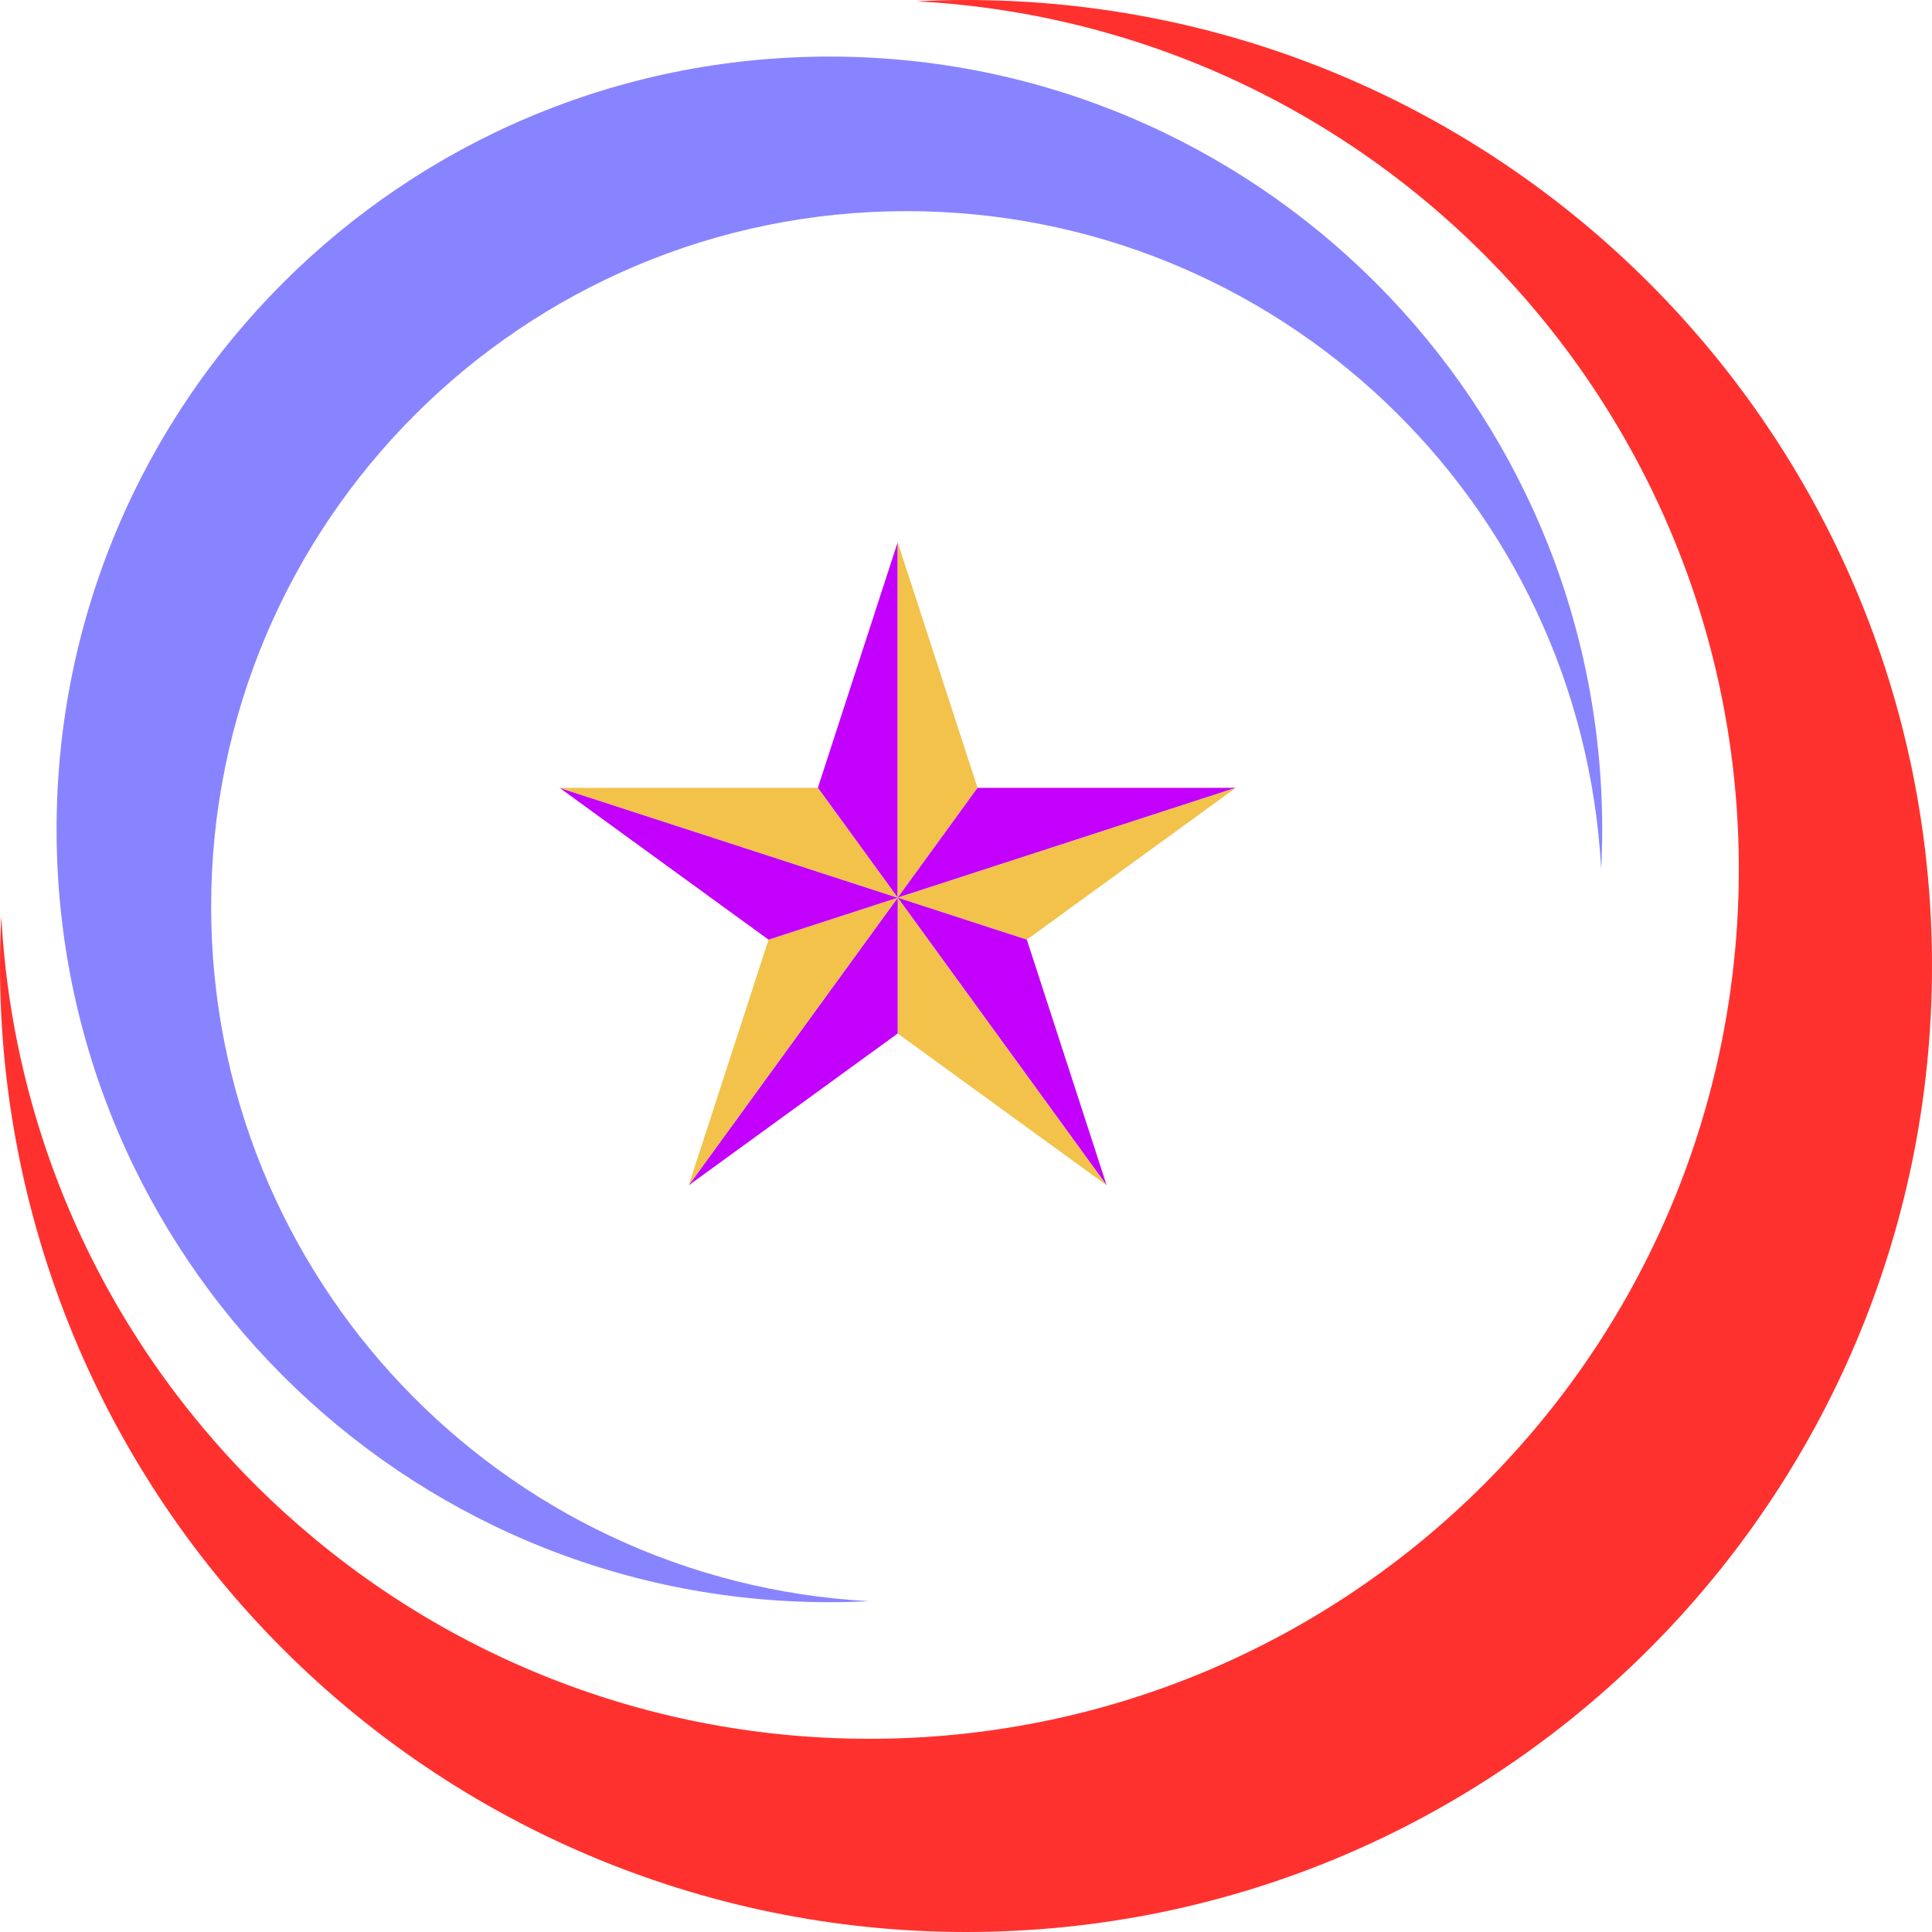
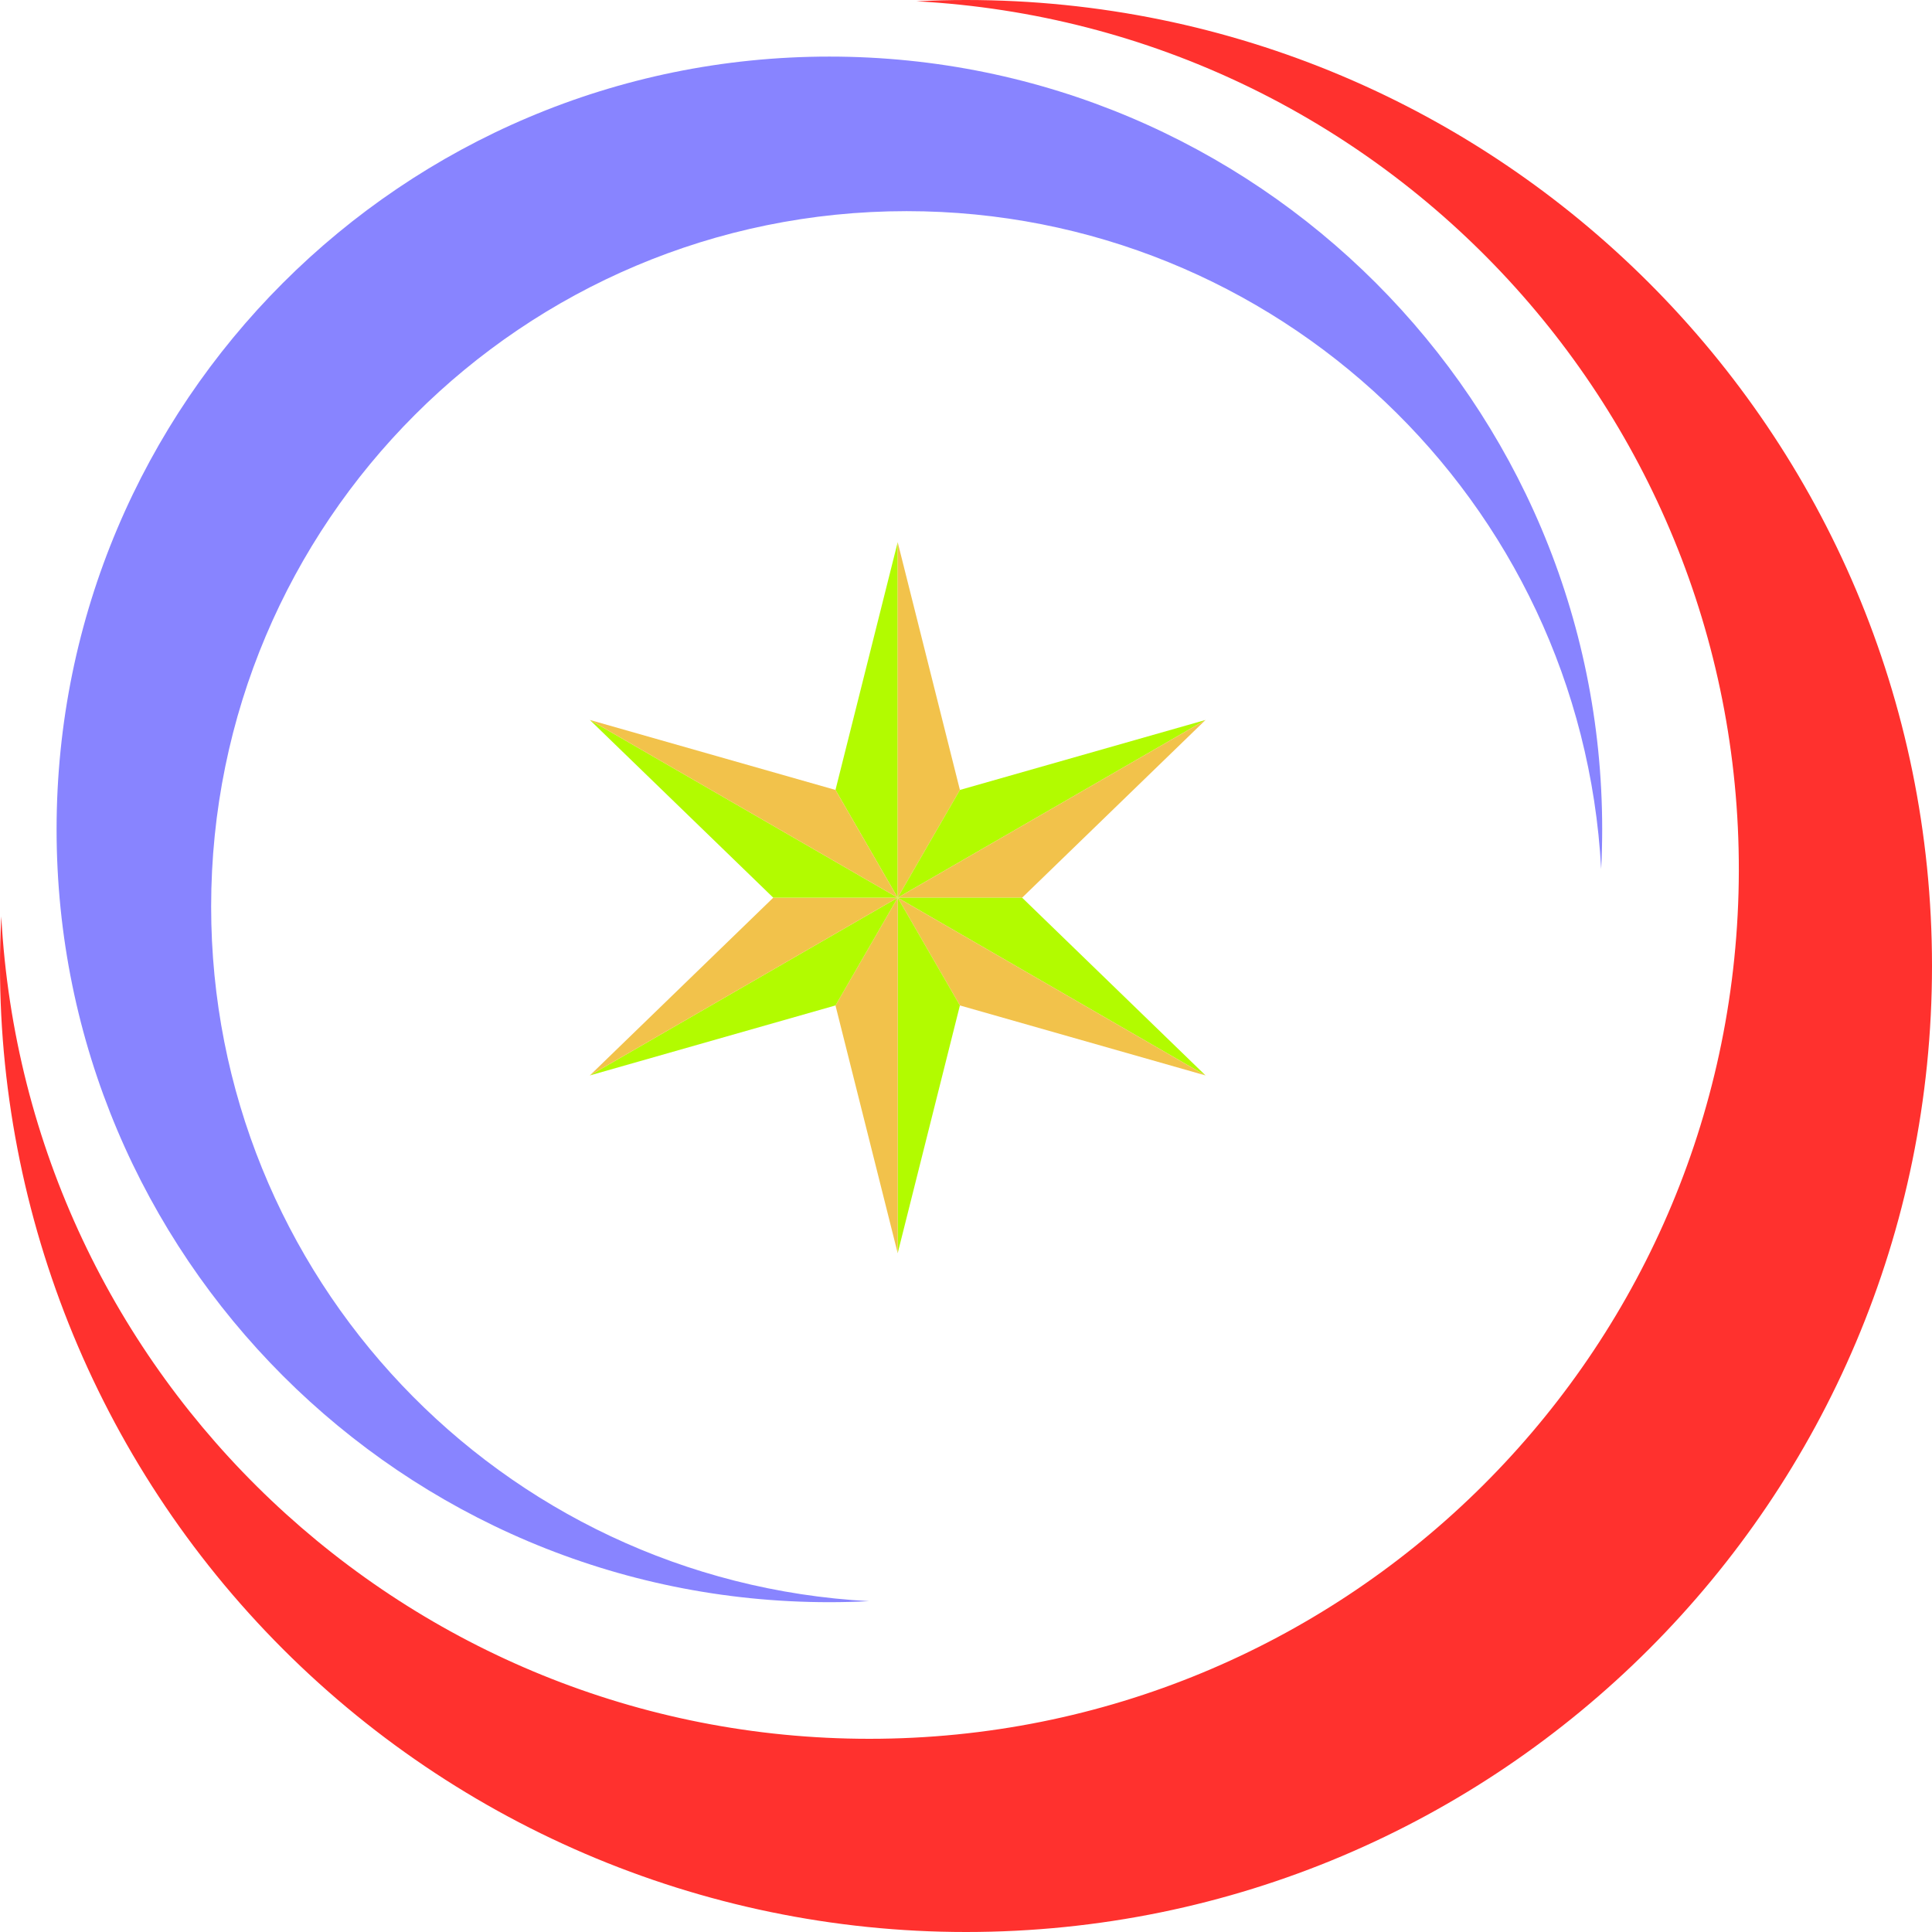
<svg xmlns="http://www.w3.org/2000/svg" width="3779.528" height="3779.528" viewBox="0 0 1000 1000">
  <defs>
    <filter width="1" height="1" x="0" y="0" color-interpolation-filters="sRGB">
      <feComposite operator="arithmetic" in2="SourceGraphic" in="BackgroundImage" k1="0" k2="0" k3="0" k4="0" />
    </filter>
  </defs>
  <path d="M500 0a500 500 0 0 0-25.658.658A450 450 0 0 1 450 900 450 450 0 0 1 .658 474.342 500 500 0 0 0 500 1000 500 500 0 1 0 500 0z" fill="#ff312e" />
  <path d="M429.289 29.289c-220.914 0-400 179.086-400 400s179.086 400 400 400a400 400 0 0 0 20.527-.527C258.84 818.416 109.289 660.545 109.289 469.289c0-198.823 161.177-360 360-360 191.256 0 349.127 149.551 359.473 340.527a400 400 0 0 0 .527-20.527c0-220.914-179.086-400-400-400z" fill="#8884ff" />
-   <g transform="matrix(3.680104 0 0 3.680104 280.639 280.6391)">
-     <path d="M50 50V0L38.773 34.548z" fill="#c200fb" />
-     <path d="M50 50V0l11.227 34.548z" fill="#f2c24b" />
-     <path d="M50 50l11.227-15.452 36.326.001z" fill="#c200fb" />
-     <path d="M50 50l47.553-15.451-29.388 21.353z" fill="#f2c24b" />
-     <path d="M50 50l18.165 5.902 11.224 34.549z" fill="#c200fb" />
-     <path d="M50 50l29.389 40.451L50 69.1z" fill="#f2c24b" />
-     <path d="M50 50L20.611 90.451 50 69.1z" fill="#c200fb" />
-     <path d="M50 50L20.611 90.451l11.224-34.549z" fill="#f2c24b" />
-     <path d="M50 50L2.447 34.549l29.388 21.353z" fill="#c200fb" />
-     <path d="M50 50L2.447 34.549l36.326-.001z" fill="#f2c24b" />
+   <g transform="matrix(3.680104 0 0 3.680104 280.639 280.6391)" fill-rule="evenodd">
+     <path d="M50 50V0l-8.75 34.845z" fill="#b2fb00" />
+     <path d="M50 50V0l8.75 34.845z" fill="#f2c24b" />
+     <path d="M50 50l8.75-15.155L93.302 25z" fill="#b2fb00" />
+     <path d="M50 50l43.301-25L67.5 50z" fill="#f2c24b" />
+     <path d="M50 50h17.5l25.801 25z" fill="#b2fb00" />
+     <path d="M50 50l43.301 25-34.551-9.845z" fill="#f2c24b" />
+     <path d="M50 50l8.75 15.155L50 100z" fill="#b2fb00" />
+     <path d="M50 50v50l-8.75-34.845z" fill="#f2c24b" />
+     <path d="M50 50l-8.75 15.155L6.699 75z" fill="#b2fb00" />
+     <path d="M50 50L6.699 75 32.5 50z" fill="#f2c24b" />
+     <path d="M50 50H32.5L6.699 25z" fill="#b2fb00" />
+     <path d="M50 50L6.699 25l34.551 9.845z" fill="#f2c24b" />
  </g>
</svg>
